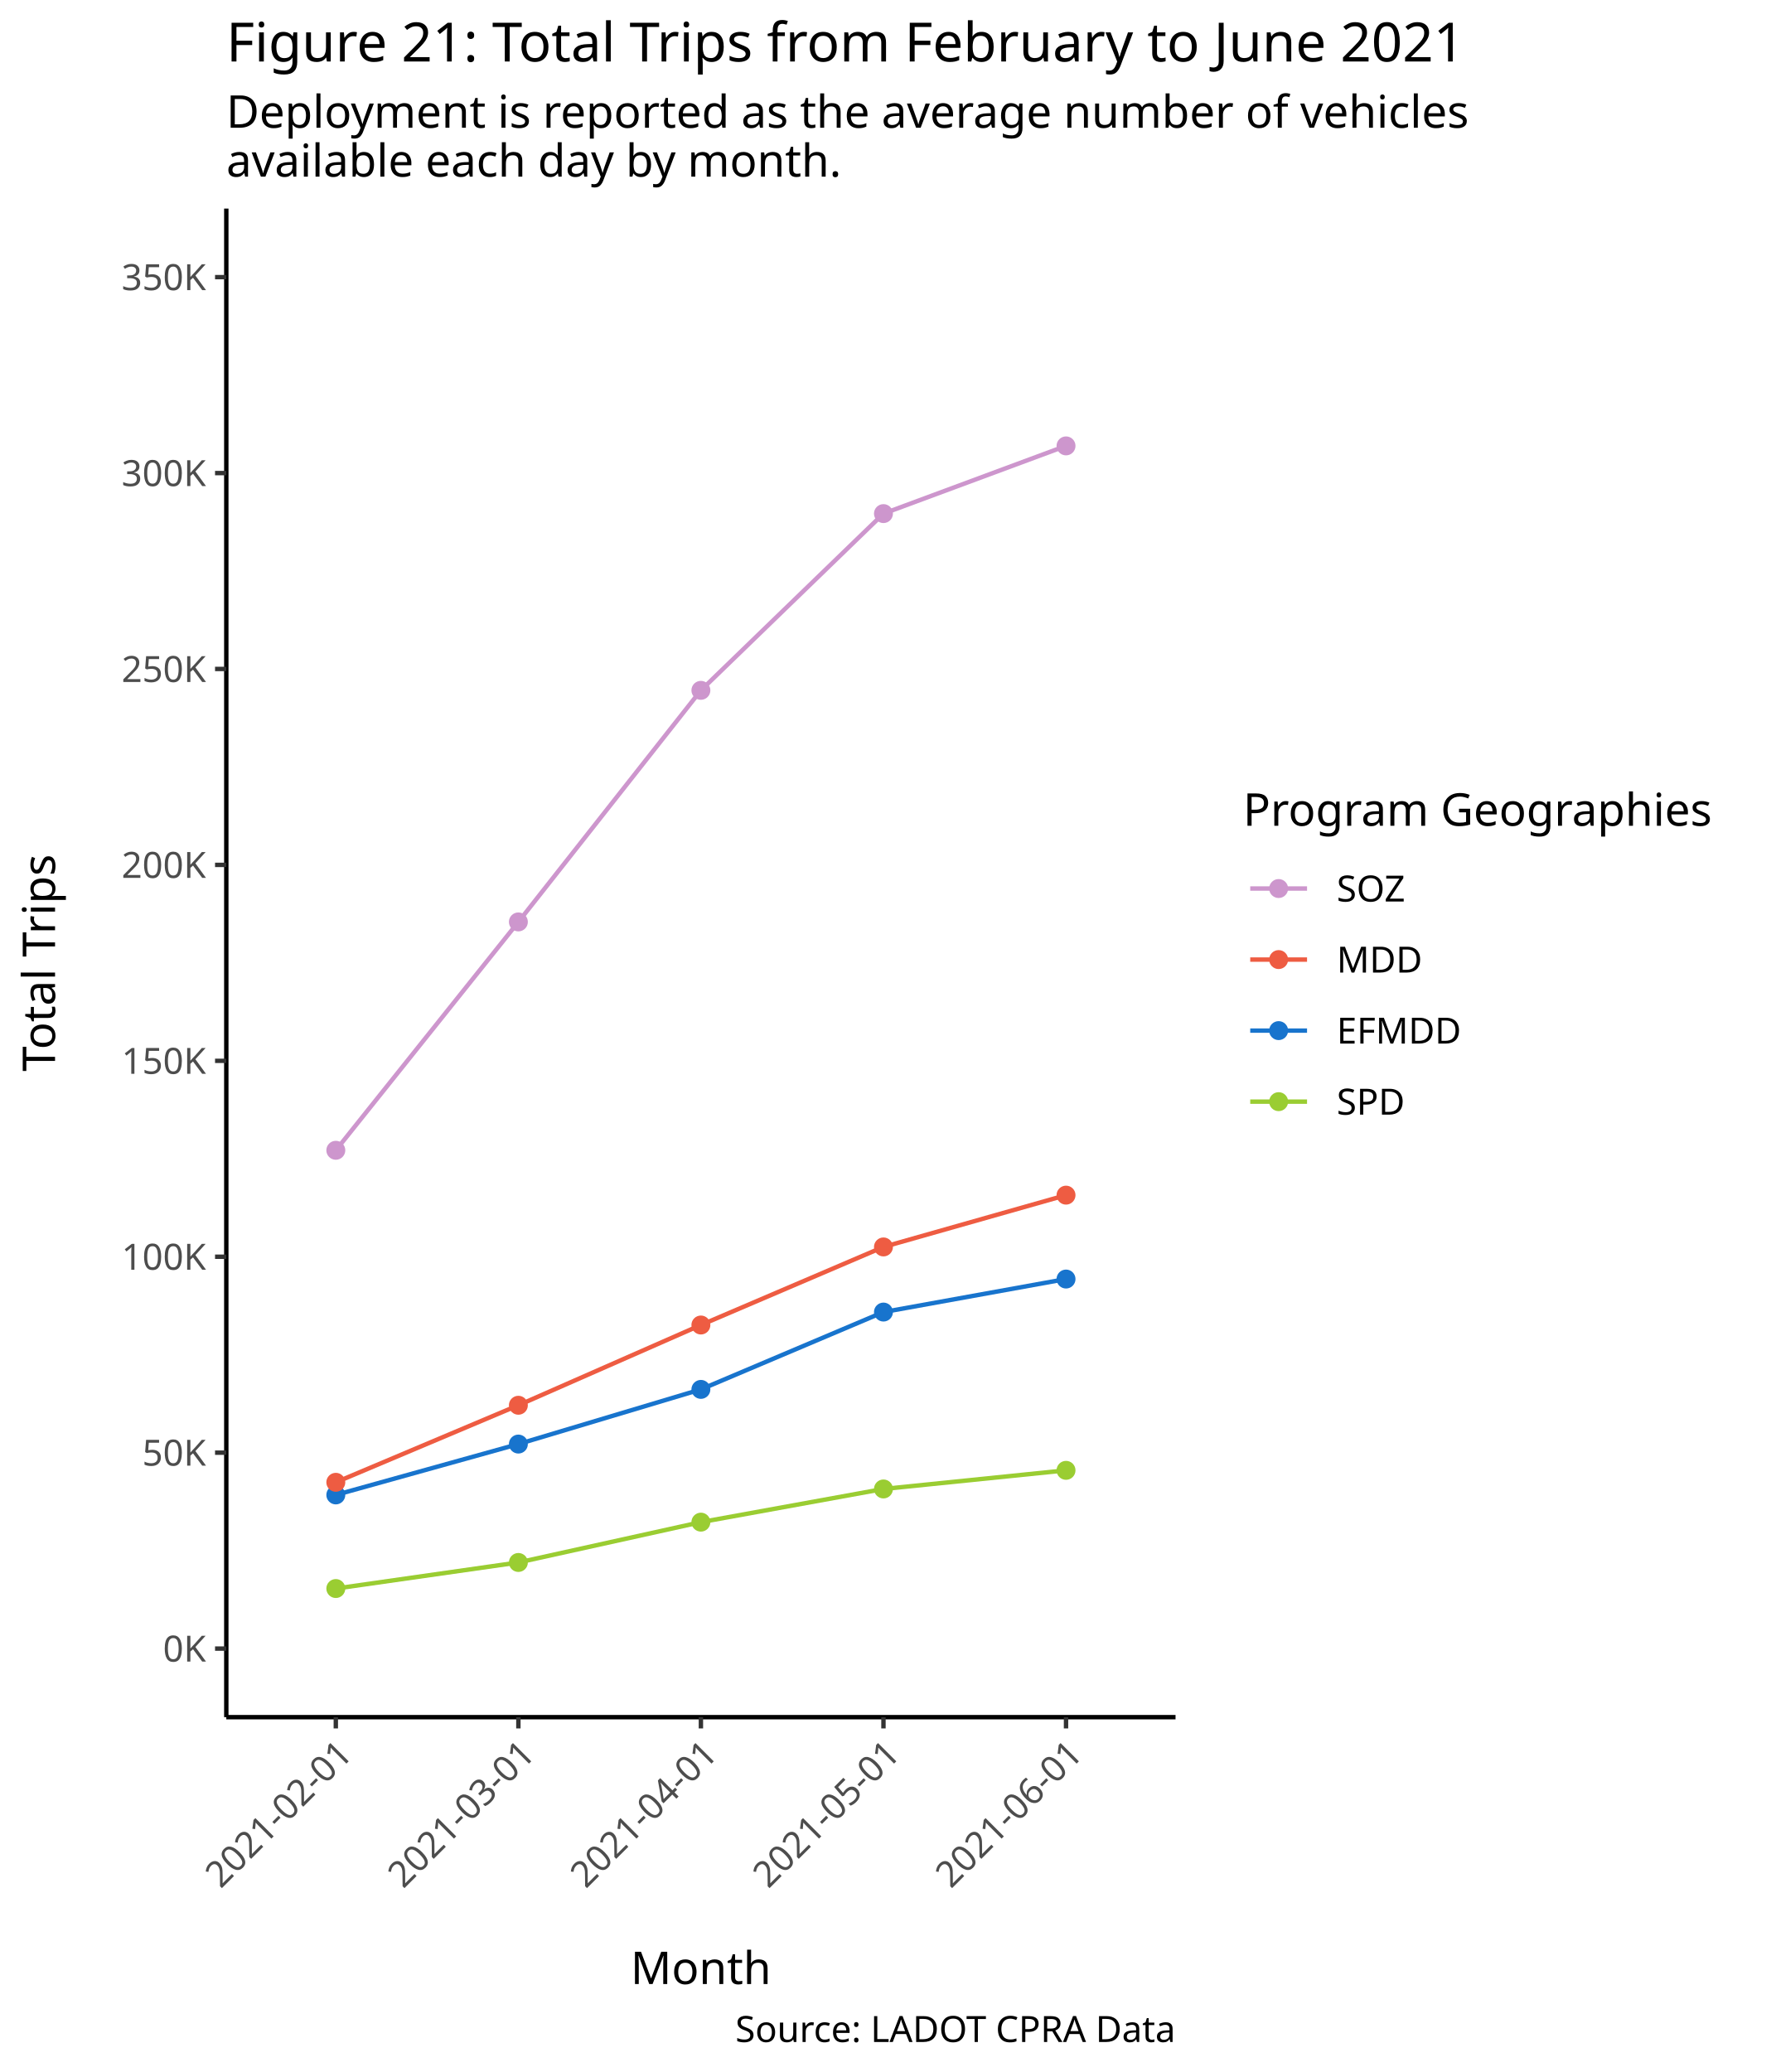
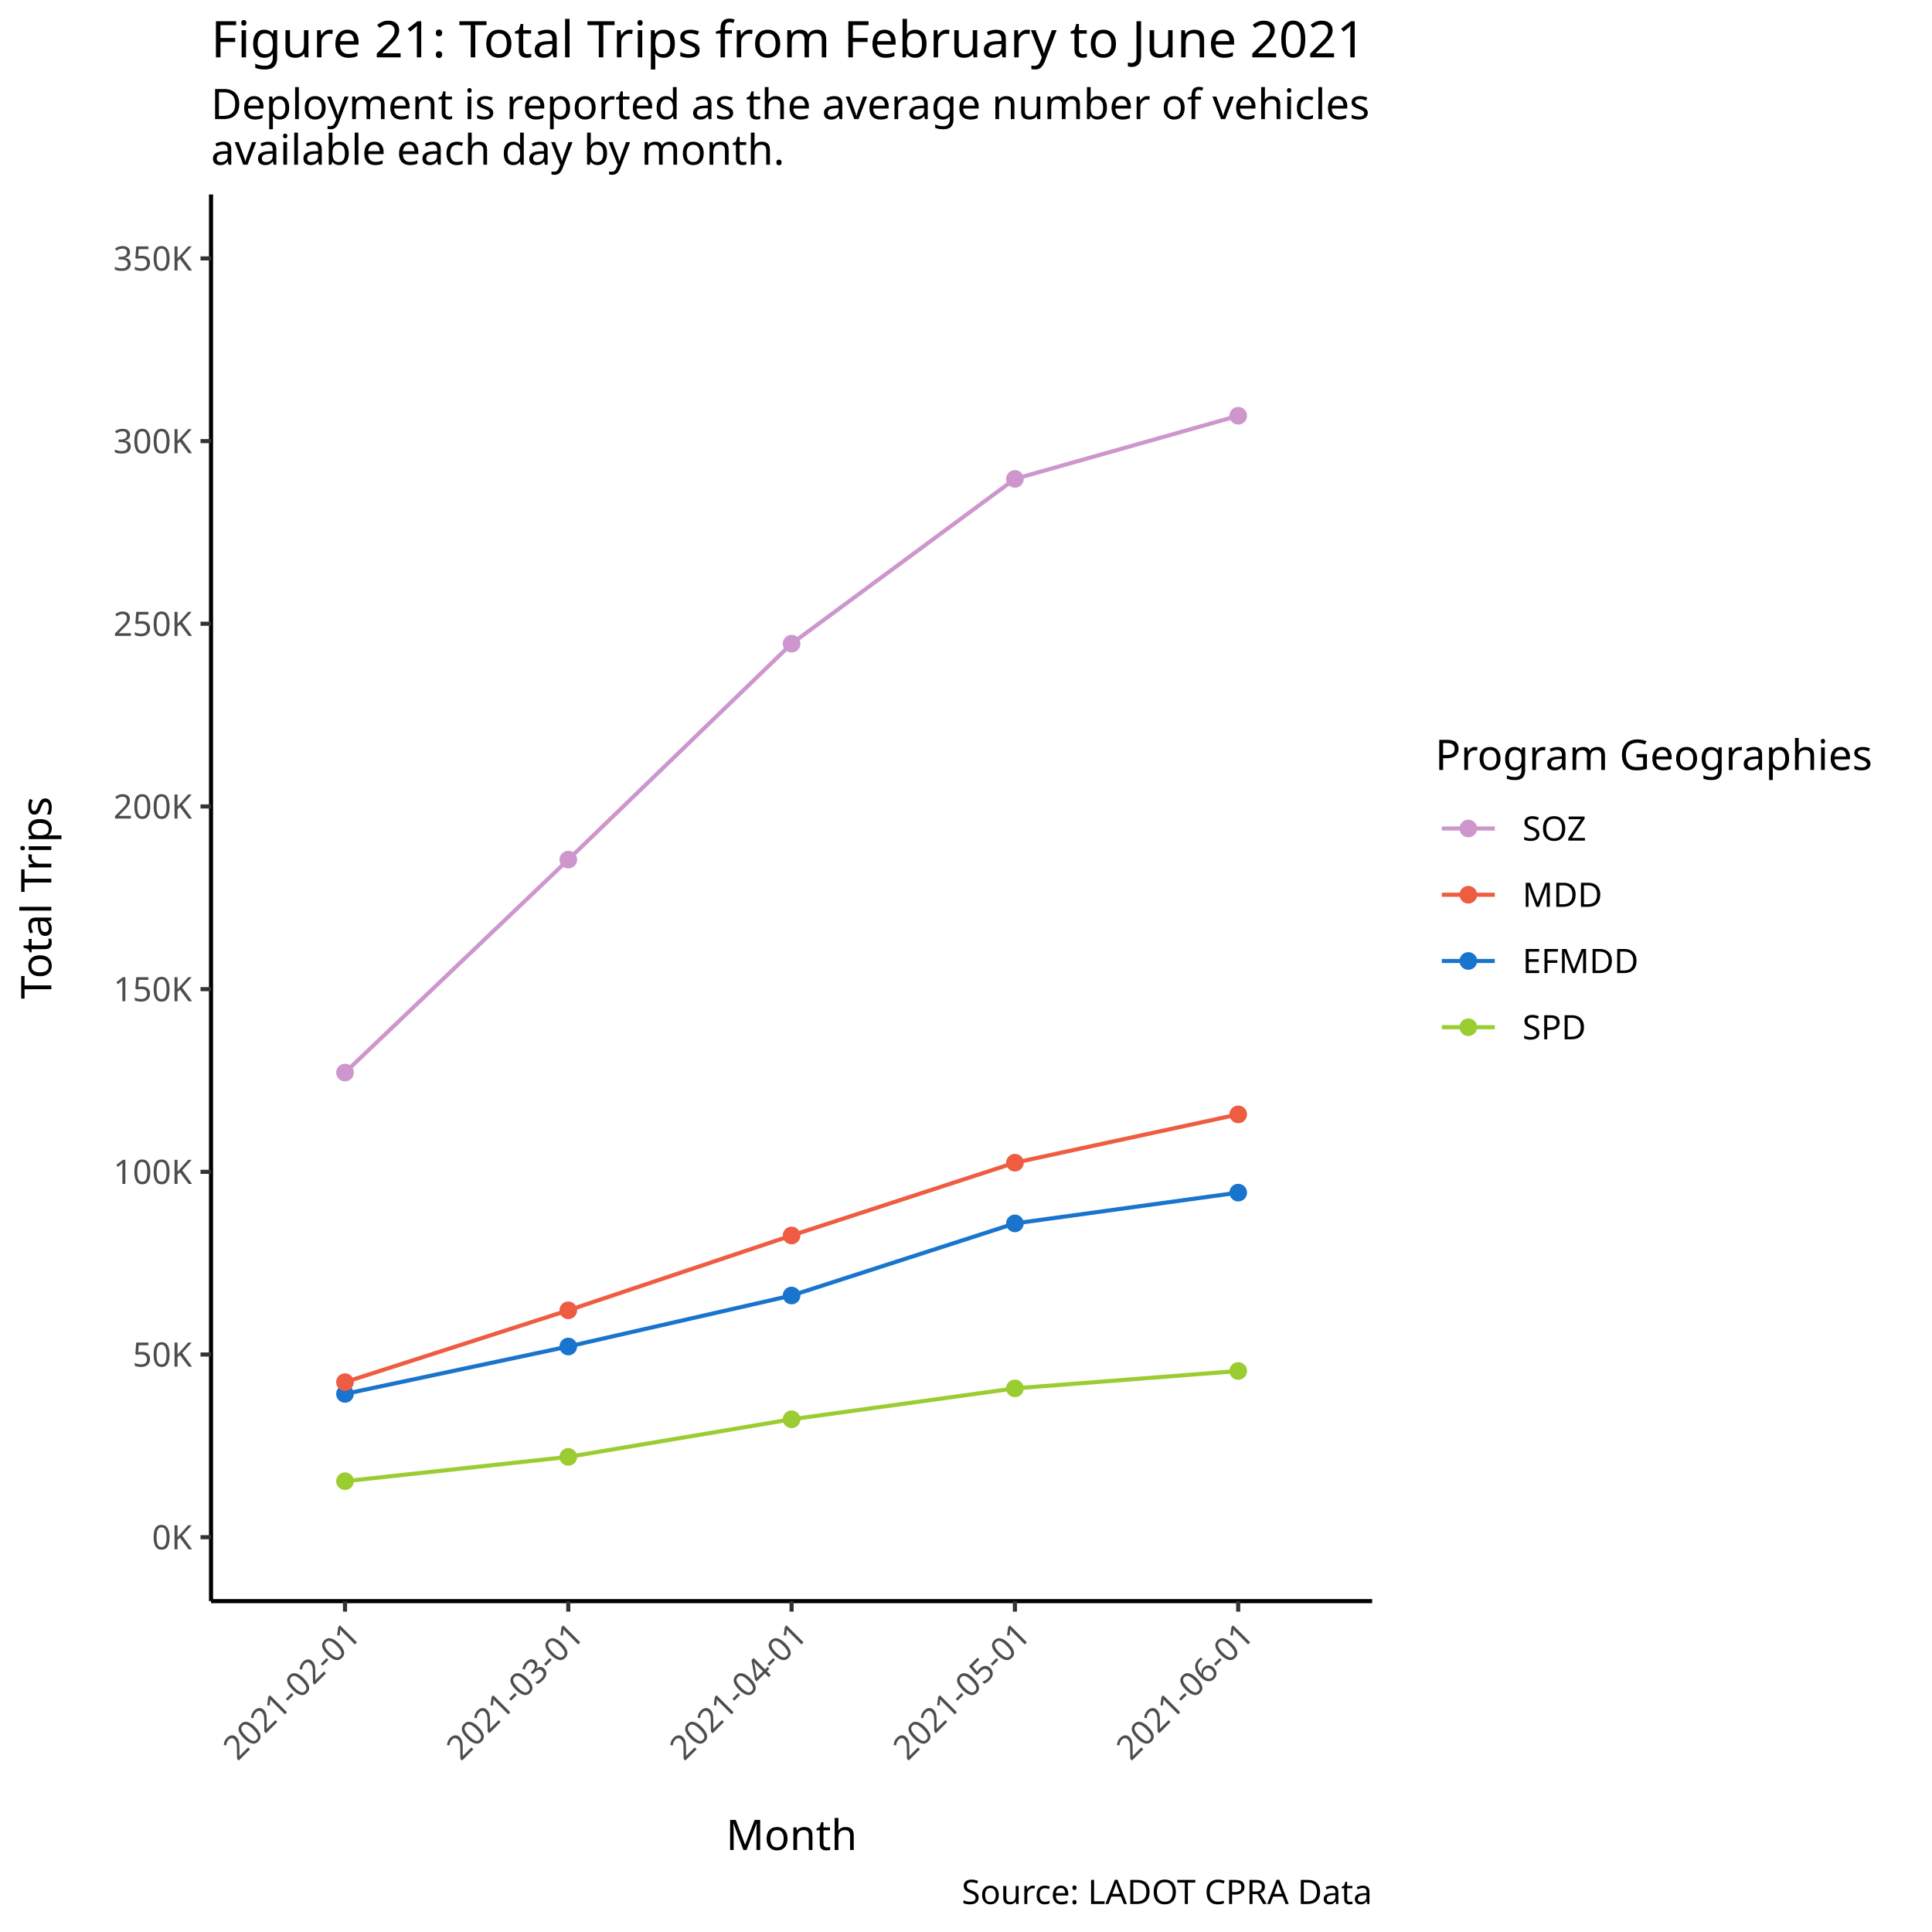
- <svg xmlns="http://www.w3.org/2000/svg" class="svglite" width="432.00pt" height="504.00pt" viewBox="0 0 432.00 504.00">
+ <svg xmlns="http://www.w3.org/2000/svg" class="svglite" width="504.00pt" height="504.00pt" viewBox="0 0 504.00 504.00">
  <defs>
    <style type="text/css">
    .svglite line, .svglite polyline, .svglite polygon, .svglite path, .svglite rect, .svglite circle {
      fill: none;
      stroke: #000000;
      stroke-linecap: round;
      stroke-linejoin: round;
      stroke-miterlimit: 10.00;
    }
    .svglite text {
      white-space: pre;
    }
  </style>
  </defs>
  <rect width="100%" height="100%" style="stroke: none; fill: #FFFFFF;" />
  <defs>
-     <clipPath id="cpMC4wMHw0MzIuMDB8MC4wMHw1MDQuMDA=">
-       <rect x="0.00" y="0.00" width="432.00" height="504.00" />
+     <clipPath id="cpMC4wMHw1MDQuMDB8MC4wMHw1MDQuMDA=">
+       <rect x="0.00" y="0.00" width="504.00" height="504.00" />
    </clipPath>
  </defs>
-   <g clip-path="url(#cpMC4wMHw0MzIuMDB8MC4wMHw1MDQuMDA=)">
-     <rect x="0" y="0.00" width="432.00" height="504.00" style="stroke-width: 1.07; stroke: #FFFFFF; fill: #FFFFFF;" />
+   <g clip-path="url(#cpMC4wMHw1MDQuMDB8MC4wMHw1MDQuMDA=)">
+     <rect x="0.00" y="0.00" width="504.00" height="504.00" style="stroke-width: 1.07; stroke: #FFFFFF; fill: #FFFFFF;" />
  </g>
  <defs>
-     <clipPath id="cpNTUuMDV8Mjg1Ljk2fDUwLjczfDQxNy42OQ==">
-       <rect x="55.05" y="50.73" width="230.91" height="366.95" />
+     <clipPath id="cpNTUuMDV8MzU3Ljk2fDUwLjczfDQxNy42OQ==">
+       <rect x="55.05" y="50.73" width="302.91" height="366.95" />
    </clipPath>
  </defs>
-   <g clip-path="url(#cpNTUuMDV8Mjg1Ljk2fDUwLjczfDQxNy42OQ==)">
-     <rect x="55.05" y="50.73" width="230.91" height="366.95" style="stroke-width: 1.07; stroke: none; fill: #FFFFFF;" />
-     <polyline points="81.69,363.63 126.10,351.26 170.50,337.96 214.91,319.15 259.32,311.12 " style="stroke-width: 1.07; stroke: #1874CD; stroke-linecap: butt;" />
-     <polyline points="81.69,360.56 126.10,341.82 170.50,322.30 214.91,303.31 259.32,290.71 " style="stroke-width: 1.07; stroke: #EE5C42; stroke-linecap: butt;" />
-     <polyline points="81.69,279.80 126.10,224.25 170.50,167.92 214.91,124.93 259.32,108.46 " style="stroke-width: 1.07; stroke: #CD96CD; stroke-linecap: butt;" />
-     <polyline points="81.69,386.40 126.10,380.06 170.50,370.25 214.91,362.18 259.32,357.65 " style="stroke-width: 1.07; stroke: #9ACD32; stroke-linecap: butt;" />
-     <circle cx="81.69" cy="363.63" r="1.95" style="stroke-width: 0.71; stroke: #1874CD; fill: #1874CD;" />
-     <circle cx="126.10" cy="351.26" r="1.95" style="stroke-width: 0.71; stroke: #1874CD; fill: #1874CD;" />
-     <circle cx="170.50" cy="337.96" r="1.95" style="stroke-width: 0.71; stroke: #1874CD; fill: #1874CD;" />
-     <circle cx="214.91" cy="319.15" r="1.95" style="stroke-width: 0.71; stroke: #1874CD; fill: #1874CD;" />
-     <circle cx="259.32" cy="311.12" r="1.95" style="stroke-width: 0.71; stroke: #1874CD; fill: #1874CD;" />
-     <circle cx="81.69" cy="360.56" r="1.95" style="stroke-width: 0.71; stroke: #EE5C42; fill: #EE5C42;" />
-     <circle cx="126.10" cy="341.82" r="1.95" style="stroke-width: 0.71; stroke: #EE5C42; fill: #EE5C42;" />
-     <circle cx="170.50" cy="322.30" r="1.95" style="stroke-width: 0.71; stroke: #EE5C42; fill: #EE5C42;" />
-     <circle cx="214.91" cy="303.31" r="1.95" style="stroke-width: 0.71; stroke: #EE5C42; fill: #EE5C42;" />
-     <circle cx="259.32" cy="290.71" r="1.95" style="stroke-width: 0.71; stroke: #EE5C42; fill: #EE5C42;" />
-     <circle cx="81.69" cy="279.80" r="1.95" style="stroke-width: 0.71; stroke: #CD96CD; fill: #CD96CD;" />
-     <circle cx="126.10" cy="224.25" r="1.95" style="stroke-width: 0.71; stroke: #CD96CD; fill: #CD96CD;" />
-     <circle cx="170.50" cy="167.92" r="1.95" style="stroke-width: 0.71; stroke: #CD96CD; fill: #CD96CD;" />
-     <circle cx="214.91" cy="124.93" r="1.95" style="stroke-width: 0.71; stroke: #CD96CD; fill: #CD96CD;" />
-     <circle cx="259.32" cy="108.46" r="1.95" style="stroke-width: 0.71; stroke: #CD96CD; fill: #CD96CD;" />
-     <circle cx="81.69" cy="386.40" r="1.95" style="stroke-width: 0.71; stroke: #9ACD32; fill: #9ACD32;" />
-     <circle cx="126.10" cy="380.06" r="1.95" style="stroke-width: 0.71; stroke: #9ACD32; fill: #9ACD32;" />
-     <circle cx="170.50" cy="370.25" r="1.95" style="stroke-width: 0.71; stroke: #9ACD32; fill: #9ACD32;" />
-     <circle cx="214.91" cy="362.18" r="1.95" style="stroke-width: 0.71; stroke: #9ACD32; fill: #9ACD32;" />
-     <circle cx="259.32" cy="357.65" r="1.95" style="stroke-width: 0.71; stroke: #9ACD32; fill: #9ACD32;" />
+   <g clip-path="url(#cpNTUuMDV8MzU3Ljk2fDUwLjczfDQxNy42OQ==)">
+     <rect x="55.05" y="50.73" width="302.91" height="366.95" style="stroke-width: 1.07; stroke: none; fill: #FFFFFF;" />
+     <polyline points="90.00,363.63 148.25,351.26 206.50,337.96 264.76,319.15 323.01,311.12 " style="stroke-width: 1.07; stroke: #1874CD; stroke-linecap: butt;" />
+     <polyline points="90.00,360.56 148.25,341.82 206.50,322.30 264.76,303.31 323.01,290.71 " style="stroke-width: 1.07; stroke: #EE5C42; stroke-linecap: butt;" />
+     <polyline points="90.00,279.80 148.25,224.25 206.50,167.92 264.76,124.93 323.01,108.46 " style="stroke-width: 1.07; stroke: #CD96CD; stroke-linecap: butt;" />
+     <polyline points="90.00,386.40 148.25,380.06 206.50,370.25 264.76,362.18 323.01,357.65 " style="stroke-width: 1.07; stroke: #9ACD32; stroke-linecap: butt;" />
+     <circle cx="90.00" cy="363.63" r="1.95" style="stroke-width: 0.71; stroke: #1874CD; fill: #1874CD;" />
+     <circle cx="148.25" cy="351.26" r="1.95" style="stroke-width: 0.71; stroke: #1874CD; fill: #1874CD;" />
+     <circle cx="206.50" cy="337.96" r="1.95" style="stroke-width: 0.71; stroke: #1874CD; fill: #1874CD;" />
+     <circle cx="264.76" cy="319.15" r="1.95" style="stroke-width: 0.71; stroke: #1874CD; fill: #1874CD;" />
+     <circle cx="323.01" cy="311.12" r="1.95" style="stroke-width: 0.71; stroke: #1874CD; fill: #1874CD;" />
+     <circle cx="90.00" cy="360.56" r="1.95" style="stroke-width: 0.71; stroke: #EE5C42; fill: #EE5C42;" />
+     <circle cx="148.25" cy="341.82" r="1.95" style="stroke-width: 0.71; stroke: #EE5C42; fill: #EE5C42;" />
+     <circle cx="206.50" cy="322.30" r="1.95" style="stroke-width: 0.71; stroke: #EE5C42; fill: #EE5C42;" />
+     <circle cx="264.76" cy="303.31" r="1.95" style="stroke-width: 0.71; stroke: #EE5C42; fill: #EE5C42;" />
+     <circle cx="323.01" cy="290.71" r="1.95" style="stroke-width: 0.71; stroke: #EE5C42; fill: #EE5C42;" />
+     <circle cx="90.00" cy="279.80" r="1.95" style="stroke-width: 0.71; stroke: #CD96CD; fill: #CD96CD;" />
+     <circle cx="148.25" cy="224.25" r="1.95" style="stroke-width: 0.71; stroke: #CD96CD; fill: #CD96CD;" />
+     <circle cx="206.50" cy="167.92" r="1.95" style="stroke-width: 0.71; stroke: #CD96CD; fill: #CD96CD;" />
+     <circle cx="264.76" cy="124.93" r="1.95" style="stroke-width: 0.71; stroke: #CD96CD; fill: #CD96CD;" />
+     <circle cx="323.01" cy="108.46" r="1.95" style="stroke-width: 0.71; stroke: #CD96CD; fill: #CD96CD;" />
+     <circle cx="90.00" cy="386.40" r="1.95" style="stroke-width: 0.71; stroke: #9ACD32; fill: #9ACD32;" />
+     <circle cx="148.25" cy="380.06" r="1.95" style="stroke-width: 0.71; stroke: #9ACD32; fill: #9ACD32;" />
+     <circle cx="206.50" cy="370.25" r="1.95" style="stroke-width: 0.71; stroke: #9ACD32; fill: #9ACD32;" />
+     <circle cx="264.76" cy="362.18" r="1.95" style="stroke-width: 0.71; stroke: #9ACD32; fill: #9ACD32;" />
+     <circle cx="323.01" cy="357.65" r="1.95" style="stroke-width: 0.71; stroke: #9ACD32; fill: #9ACD32;" />
  </g>
-   <g clip-path="url(#cpMC4wMHw0MzIuMDB8MC4wMHw1MDQuMDA=)">
+   <g clip-path="url(#cpMC4wMHw1MDQuMDB8MC4wMHw1MDQuMDA=)">
    <polyline points="55.05,417.69 55.05,50.73 " style="stroke-width: 1.07; stroke-linecap: butt;" />
    <text x="50.12" y="404.17" text-anchor="end" style="font-size: 8.80px;fill: #4D4D4D; font-family: &quot;Century Gothic&quot;;" textLength="10.07px" lengthAdjust="spacingAndGlyphs">0K</text>
    <text x="50.12" y="356.51" text-anchor="end" style="font-size: 8.80px;fill: #4D4D4D; font-family: &quot;Century Gothic&quot;;" textLength="14.95px" lengthAdjust="spacingAndGlyphs">50K</text>
    <text x="50.12" y="308.85" text-anchor="end" style="font-size: 8.80px;fill: #4D4D4D; font-family: &quot;Century Gothic&quot;;" textLength="19.82px" lengthAdjust="spacingAndGlyphs">100K</text>
    <text x="50.12" y="261.20" text-anchor="end" style="font-size: 8.80px;fill: #4D4D4D; font-family: &quot;Century Gothic&quot;;" textLength="19.82px" lengthAdjust="spacingAndGlyphs">150K</text>
    <text x="50.12" y="213.54" text-anchor="end" style="font-size: 8.80px;fill: #4D4D4D; font-family: &quot;Century Gothic&quot;;" textLength="19.82px" lengthAdjust="spacingAndGlyphs">200K</text>
    <text x="50.12" y="165.89" text-anchor="end" style="font-size: 8.80px;fill: #4D4D4D; font-family: &quot;Century Gothic&quot;;" textLength="19.82px" lengthAdjust="spacingAndGlyphs">250K</text>
    <text x="50.12" y="118.23" text-anchor="end" style="font-size: 8.80px;fill: #4D4D4D; font-family: &quot;Century Gothic&quot;;" textLength="19.82px" lengthAdjust="spacingAndGlyphs">300K</text>
    <text x="50.12" y="70.57" text-anchor="end" style="font-size: 8.80px;fill: #4D4D4D; font-family: &quot;Century Gothic&quot;;" textLength="19.82px" lengthAdjust="spacingAndGlyphs">350K</text>
    <polyline points="52.31,401.01 55.05,401.01 " style="stroke-width: 1.07; stroke: #333333; stroke-linecap: butt;" />
    <polyline points="52.31,353.35 55.05,353.35 " style="stroke-width: 1.07; stroke: #333333; stroke-linecap: butt;" />
    <polyline points="52.31,305.69 55.05,305.69 " style="stroke-width: 1.07; stroke: #333333; stroke-linecap: butt;" />
    <polyline points="52.31,258.04 55.05,258.04 " style="stroke-width: 1.07; stroke: #333333; stroke-linecap: butt;" />
    <polyline points="52.31,210.38 55.05,210.38 " style="stroke-width: 1.07; stroke: #333333; stroke-linecap: butt;" />
    <polyline points="52.31,162.72 55.05,162.72 " style="stroke-width: 1.07; stroke: #333333; stroke-linecap: butt;" />
    <polyline points="52.31,115.07 55.05,115.07 " style="stroke-width: 1.07; stroke: #333333; stroke-linecap: butt;" />
    <polyline points="52.31,67.41 55.05,67.41 " style="stroke-width: 1.07; stroke: #333333; stroke-linecap: butt;" />
-     <polyline points="55.05,417.69 285.96,417.69 " style="stroke-width: 1.07; stroke-linecap: butt;" />
-     <polyline points="81.69,420.43 81.69,417.69 " style="stroke-width: 1.07; stroke: #333333; stroke-linecap: butt;" />
-     <polyline points="126.10,420.43 126.10,417.69 " style="stroke-width: 1.07; stroke: #333333; stroke-linecap: butt;" />
-     <polyline points="170.50,420.43 170.50,417.69 " style="stroke-width: 1.07; stroke: #333333; stroke-linecap: butt;" />
-     <polyline points="214.91,420.43 214.91,417.69 " style="stroke-width: 1.07; stroke: #333333; stroke-linecap: butt;" />
-     <polyline points="259.32,420.43 259.32,417.69 " style="stroke-width: 1.07; stroke: #333333; stroke-linecap: butt;" />
-     <text transform="translate(86.16,427.09) rotate(-45)" text-anchor="end" style="font-size: 8.80px;fill: #4D4D4D; font-family: &quot;Century Gothic&quot;;" textLength="44.84px" lengthAdjust="spacingAndGlyphs">2021-02-01</text>
-     <text transform="translate(130.57,427.09) rotate(-45)" text-anchor="end" style="font-size: 8.80px;fill: #4D4D4D; font-family: &quot;Century Gothic&quot;;" textLength="44.84px" lengthAdjust="spacingAndGlyphs">2021-03-01</text>
-     <text transform="translate(174.97,427.09) rotate(-45)" text-anchor="end" style="font-size: 8.80px;fill: #4D4D4D; font-family: &quot;Century Gothic&quot;;" textLength="44.84px" lengthAdjust="spacingAndGlyphs">2021-04-01</text>
-     <text transform="translate(219.38,427.09) rotate(-45)" text-anchor="end" style="font-size: 8.80px;fill: #4D4D4D; font-family: &quot;Century Gothic&quot;;" textLength="44.84px" lengthAdjust="spacingAndGlyphs">2021-05-01</text>
-     <text transform="translate(263.79,427.09) rotate(-45)" text-anchor="end" style="font-size: 8.80px;fill: #4D4D4D; font-family: &quot;Century Gothic&quot;;" textLength="44.84px" lengthAdjust="spacingAndGlyphs">2021-06-01</text>
-     <text x="170.50" y="470.73" text-anchor="middle" style="font-size: 11.00px; font-family: &quot;Century Gothic&quot;;" textLength="0.00px" lengthAdjust="spacingAndGlyphs" />
-     <text x="170.50" y="482.61" text-anchor="middle" style="font-size: 11.00px; font-family: &quot;Century Gothic&quot;;" textLength="34.47px" lengthAdjust="spacingAndGlyphs">Month</text>
+     <polyline points="55.05,417.69 357.96,417.69 " style="stroke-width: 1.07; stroke-linecap: butt;" />
+     <polyline points="90.00,420.43 90.00,417.69 " style="stroke-width: 1.07; stroke: #333333; stroke-linecap: butt;" />
+     <polyline points="148.25,420.43 148.25,417.69 " style="stroke-width: 1.07; stroke: #333333; stroke-linecap: butt;" />
+     <polyline points="206.50,420.43 206.50,417.69 " style="stroke-width: 1.07; stroke: #333333; stroke-linecap: butt;" />
+     <polyline points="264.76,420.43 264.76,417.69 " style="stroke-width: 1.07; stroke: #333333; stroke-linecap: butt;" />
+     <polyline points="323.01,420.43 323.01,417.69 " style="stroke-width: 1.07; stroke: #333333; stroke-linecap: butt;" />
+     <text transform="translate(94.47,427.09) rotate(-45)" text-anchor="end" style="font-size: 8.80px;fill: #4D4D4D; font-family: &quot;Century Gothic&quot;;" textLength="44.84px" lengthAdjust="spacingAndGlyphs">2021-02-01</text>
+     <text transform="translate(152.72,427.09) rotate(-45)" text-anchor="end" style="font-size: 8.80px;fill: #4D4D4D; font-family: &quot;Century Gothic&quot;;" textLength="44.84px" lengthAdjust="spacingAndGlyphs">2021-03-01</text>
+     <text transform="translate(210.97,427.09) rotate(-45)" text-anchor="end" style="font-size: 8.80px;fill: #4D4D4D; font-family: &quot;Century Gothic&quot;;" textLength="44.84px" lengthAdjust="spacingAndGlyphs">2021-04-01</text>
+     <text transform="translate(269.23,427.09) rotate(-45)" text-anchor="end" style="font-size: 8.80px;fill: #4D4D4D; font-family: &quot;Century Gothic&quot;;" textLength="44.84px" lengthAdjust="spacingAndGlyphs">2021-05-01</text>
+     <text transform="translate(327.48,427.09) rotate(-45)" text-anchor="end" style="font-size: 8.80px;fill: #4D4D4D; font-family: &quot;Century Gothic&quot;;" textLength="44.84px" lengthAdjust="spacingAndGlyphs">2021-06-01</text>
+     <text x="206.50" y="470.73" text-anchor="middle" style="font-size: 11.00px; font-family: &quot;Century Gothic&quot;;" textLength="0.00px" lengthAdjust="spacingAndGlyphs" />
+     <text x="206.50" y="482.61" text-anchor="middle" style="font-size: 11.00px; font-family: &quot;Century Gothic&quot;;" textLength="34.47px" lengthAdjust="spacingAndGlyphs">Month</text>
    <text transform="translate(13.39,234.21) rotate(-90)" text-anchor="middle" style="font-size: 11.00px; font-family: &quot;Century Gothic&quot;;" textLength="50.36px" lengthAdjust="spacingAndGlyphs">Total Trips</text>
    <text transform="translate(25.27,234.21) rotate(-90)" text-anchor="middle" style="font-size: 11.00px; font-family: &quot;Century Gothic&quot;;" textLength="0.00px" lengthAdjust="spacingAndGlyphs" />
-     <rect x="296.92" y="186.33" width="129.60" height="95.75" style="stroke-width: 1.07; stroke: none; fill: #FFFFFF;" />
-     <text x="302.40" y="200.86" style="font-size: 11.00px; font-family: &quot;Century Gothic&quot;;" textLength="118.64px" lengthAdjust="spacingAndGlyphs">Program Geographies</text>
-     <line x1="304.13" y1="216.13" x2="317.95" y2="216.13" style="stroke-width: 1.07; stroke: #CD96CD; stroke-linecap: butt;" />
-     <circle cx="311.04" cy="216.13" r="1.95" style="stroke-width: 0.71; stroke: #CD96CD; fill: #CD96CD;" />
-     <line x1="304.13" y1="233.41" x2="317.95" y2="233.41" style="stroke-width: 1.07; stroke: #EE5C42; stroke-linecap: butt;" />
-     <circle cx="311.04" cy="233.41" r="1.95" style="stroke-width: 0.71; stroke: #EE5C42; fill: #EE5C42;" />
-     <line x1="304.13" y1="250.69" x2="317.95" y2="250.69" style="stroke-width: 1.07; stroke: #1874CD; stroke-linecap: butt;" />
-     <circle cx="311.04" cy="250.69" r="1.95" style="stroke-width: 0.71; stroke: #1874CD; fill: #1874CD;" />
-     <line x1="304.13" y1="267.97" x2="317.95" y2="267.97" style="stroke-width: 1.07; stroke: #9ACD32; stroke-linecap: butt;" />
-     <circle cx="311.04" cy="267.97" r="1.95" style="stroke-width: 0.71; stroke: #9ACD32; fill: #9ACD32;" />
-     <text x="325.16" y="219.29" style="font-size: 8.80px; font-family: &quot;Century Gothic&quot;;" textLength="16.26px" lengthAdjust="spacingAndGlyphs">SOZ</text>
-     <text x="325.16" y="236.57" style="font-size: 8.80px; font-family: &quot;Century Gothic&quot;;" textLength="21.18px" lengthAdjust="spacingAndGlyphs">MDD</text>
-     <text x="325.16" y="253.85" style="font-size: 8.80px; font-family: &quot;Century Gothic&quot;;" textLength="30.16px" lengthAdjust="spacingAndGlyphs">EFMDD</text>
-     <text x="325.16" y="271.13" style="font-size: 8.80px; font-family: &quot;Century Gothic&quot;;" textLength="16.14px" lengthAdjust="spacingAndGlyphs">SPD</text>
+     <rect x="368.92" y="186.33" width="129.60" height="95.75" style="stroke-width: 1.07; stroke: none; fill: #FFFFFF;" />
+     <text x="374.40" y="200.86" style="font-size: 11.00px; font-family: &quot;Century Gothic&quot;;" textLength="118.64px" lengthAdjust="spacingAndGlyphs">Program Geographies</text>
+     <line x1="376.13" y1="216.13" x2="389.95" y2="216.13" style="stroke-width: 1.07; stroke: #CD96CD; stroke-linecap: butt;" />
+     <circle cx="383.04" cy="216.13" r="1.95" style="stroke-width: 0.71; stroke: #CD96CD; fill: #CD96CD;" />
+     <line x1="376.13" y1="233.41" x2="389.95" y2="233.41" style="stroke-width: 1.07; stroke: #EE5C42; stroke-linecap: butt;" />
+     <circle cx="383.04" cy="233.41" r="1.95" style="stroke-width: 0.71; stroke: #EE5C42; fill: #EE5C42;" />
+     <line x1="376.13" y1="250.69" x2="389.95" y2="250.69" style="stroke-width: 1.07; stroke: #1874CD; stroke-linecap: butt;" />
+     <circle cx="383.04" cy="250.69" r="1.95" style="stroke-width: 0.71; stroke: #1874CD; fill: #1874CD;" />
+     <line x1="376.13" y1="267.97" x2="389.95" y2="267.97" style="stroke-width: 1.07; stroke: #9ACD32; stroke-linecap: butt;" />
+     <circle cx="383.04" cy="267.97" r="1.95" style="stroke-width: 0.71; stroke: #9ACD32; fill: #9ACD32;" />
+     <text x="397.16" y="219.29" style="font-size: 8.80px; font-family: &quot;Century Gothic&quot;;" textLength="16.26px" lengthAdjust="spacingAndGlyphs">SOZ</text>
+     <text x="397.16" y="236.57" style="font-size: 8.80px; font-family: &quot;Century Gothic&quot;;" textLength="21.18px" lengthAdjust="spacingAndGlyphs">MDD</text>
+     <text x="397.16" y="253.85" style="font-size: 8.80px; font-family: &quot;Century Gothic&quot;;" textLength="30.16px" lengthAdjust="spacingAndGlyphs">EFMDD</text>
+     <text x="397.16" y="271.13" style="font-size: 8.80px; font-family: &quot;Century Gothic&quot;;" textLength="16.14px" lengthAdjust="spacingAndGlyphs">SPD</text>
    <text x="55.05" y="31.08" style="font-size: 11.00px; font-family: &quot;Century Gothic&quot;;" textLength="314.56px" lengthAdjust="spacingAndGlyphs">Deployment is reported as the average number of vehicles</text>
    <text x="55.05" y="42.96" style="font-size: 11.00px; font-family: &quot;Century Gothic&quot;;" textLength="162.66px" lengthAdjust="spacingAndGlyphs">available each day by month.</text>
    <text x="55.05" y="14.95" style="font-size: 13.20px; font-family: &quot;Century Gothic&quot;;" textLength="301.13px" lengthAdjust="spacingAndGlyphs">Figure 21: Total Trips from February to June 2021</text>
-     <text x="285.96" y="496.70" text-anchor="end" style="font-size: 8.80px; font-family: &quot;Century Gothic&quot;;" textLength="113.55px" lengthAdjust="spacingAndGlyphs">Source: LADOT CPRA Data</text>
+     <text x="357.96" y="496.70" text-anchor="end" style="font-size: 8.80px; font-family: &quot;Century Gothic&quot;;" textLength="113.55px" lengthAdjust="spacingAndGlyphs">Source: LADOT CPRA Data</text>
  </g>
</svg>
